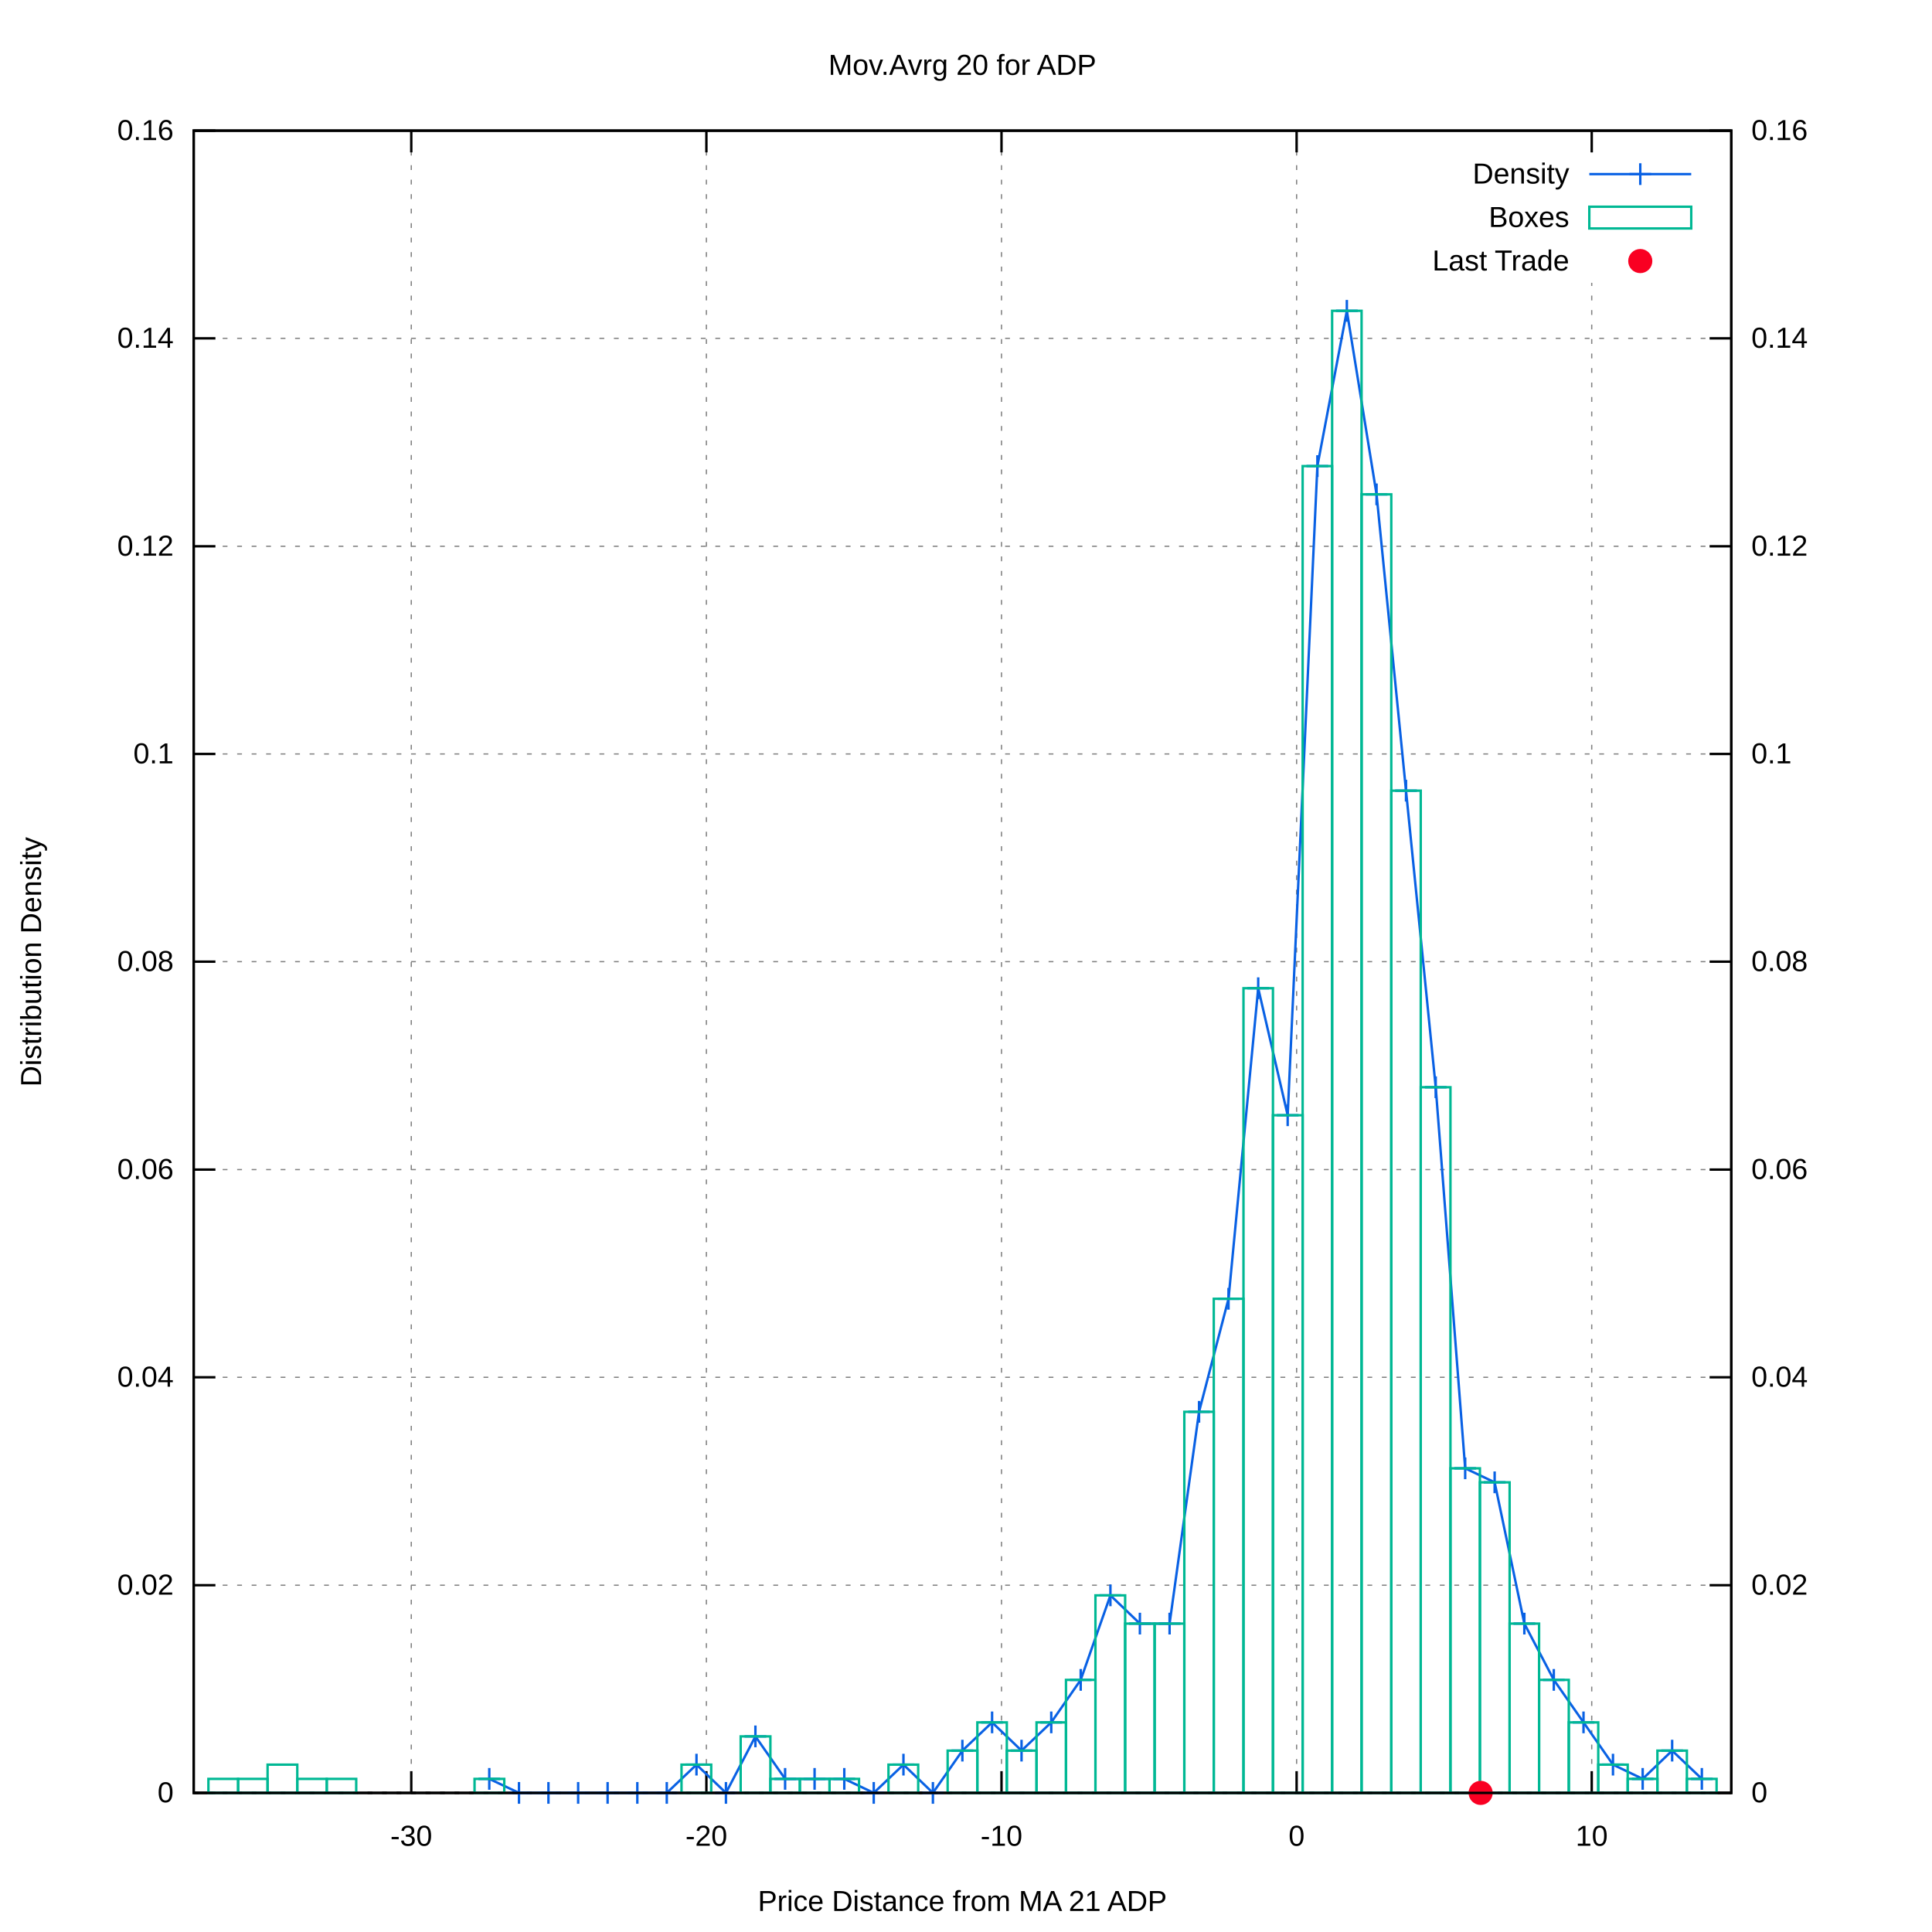
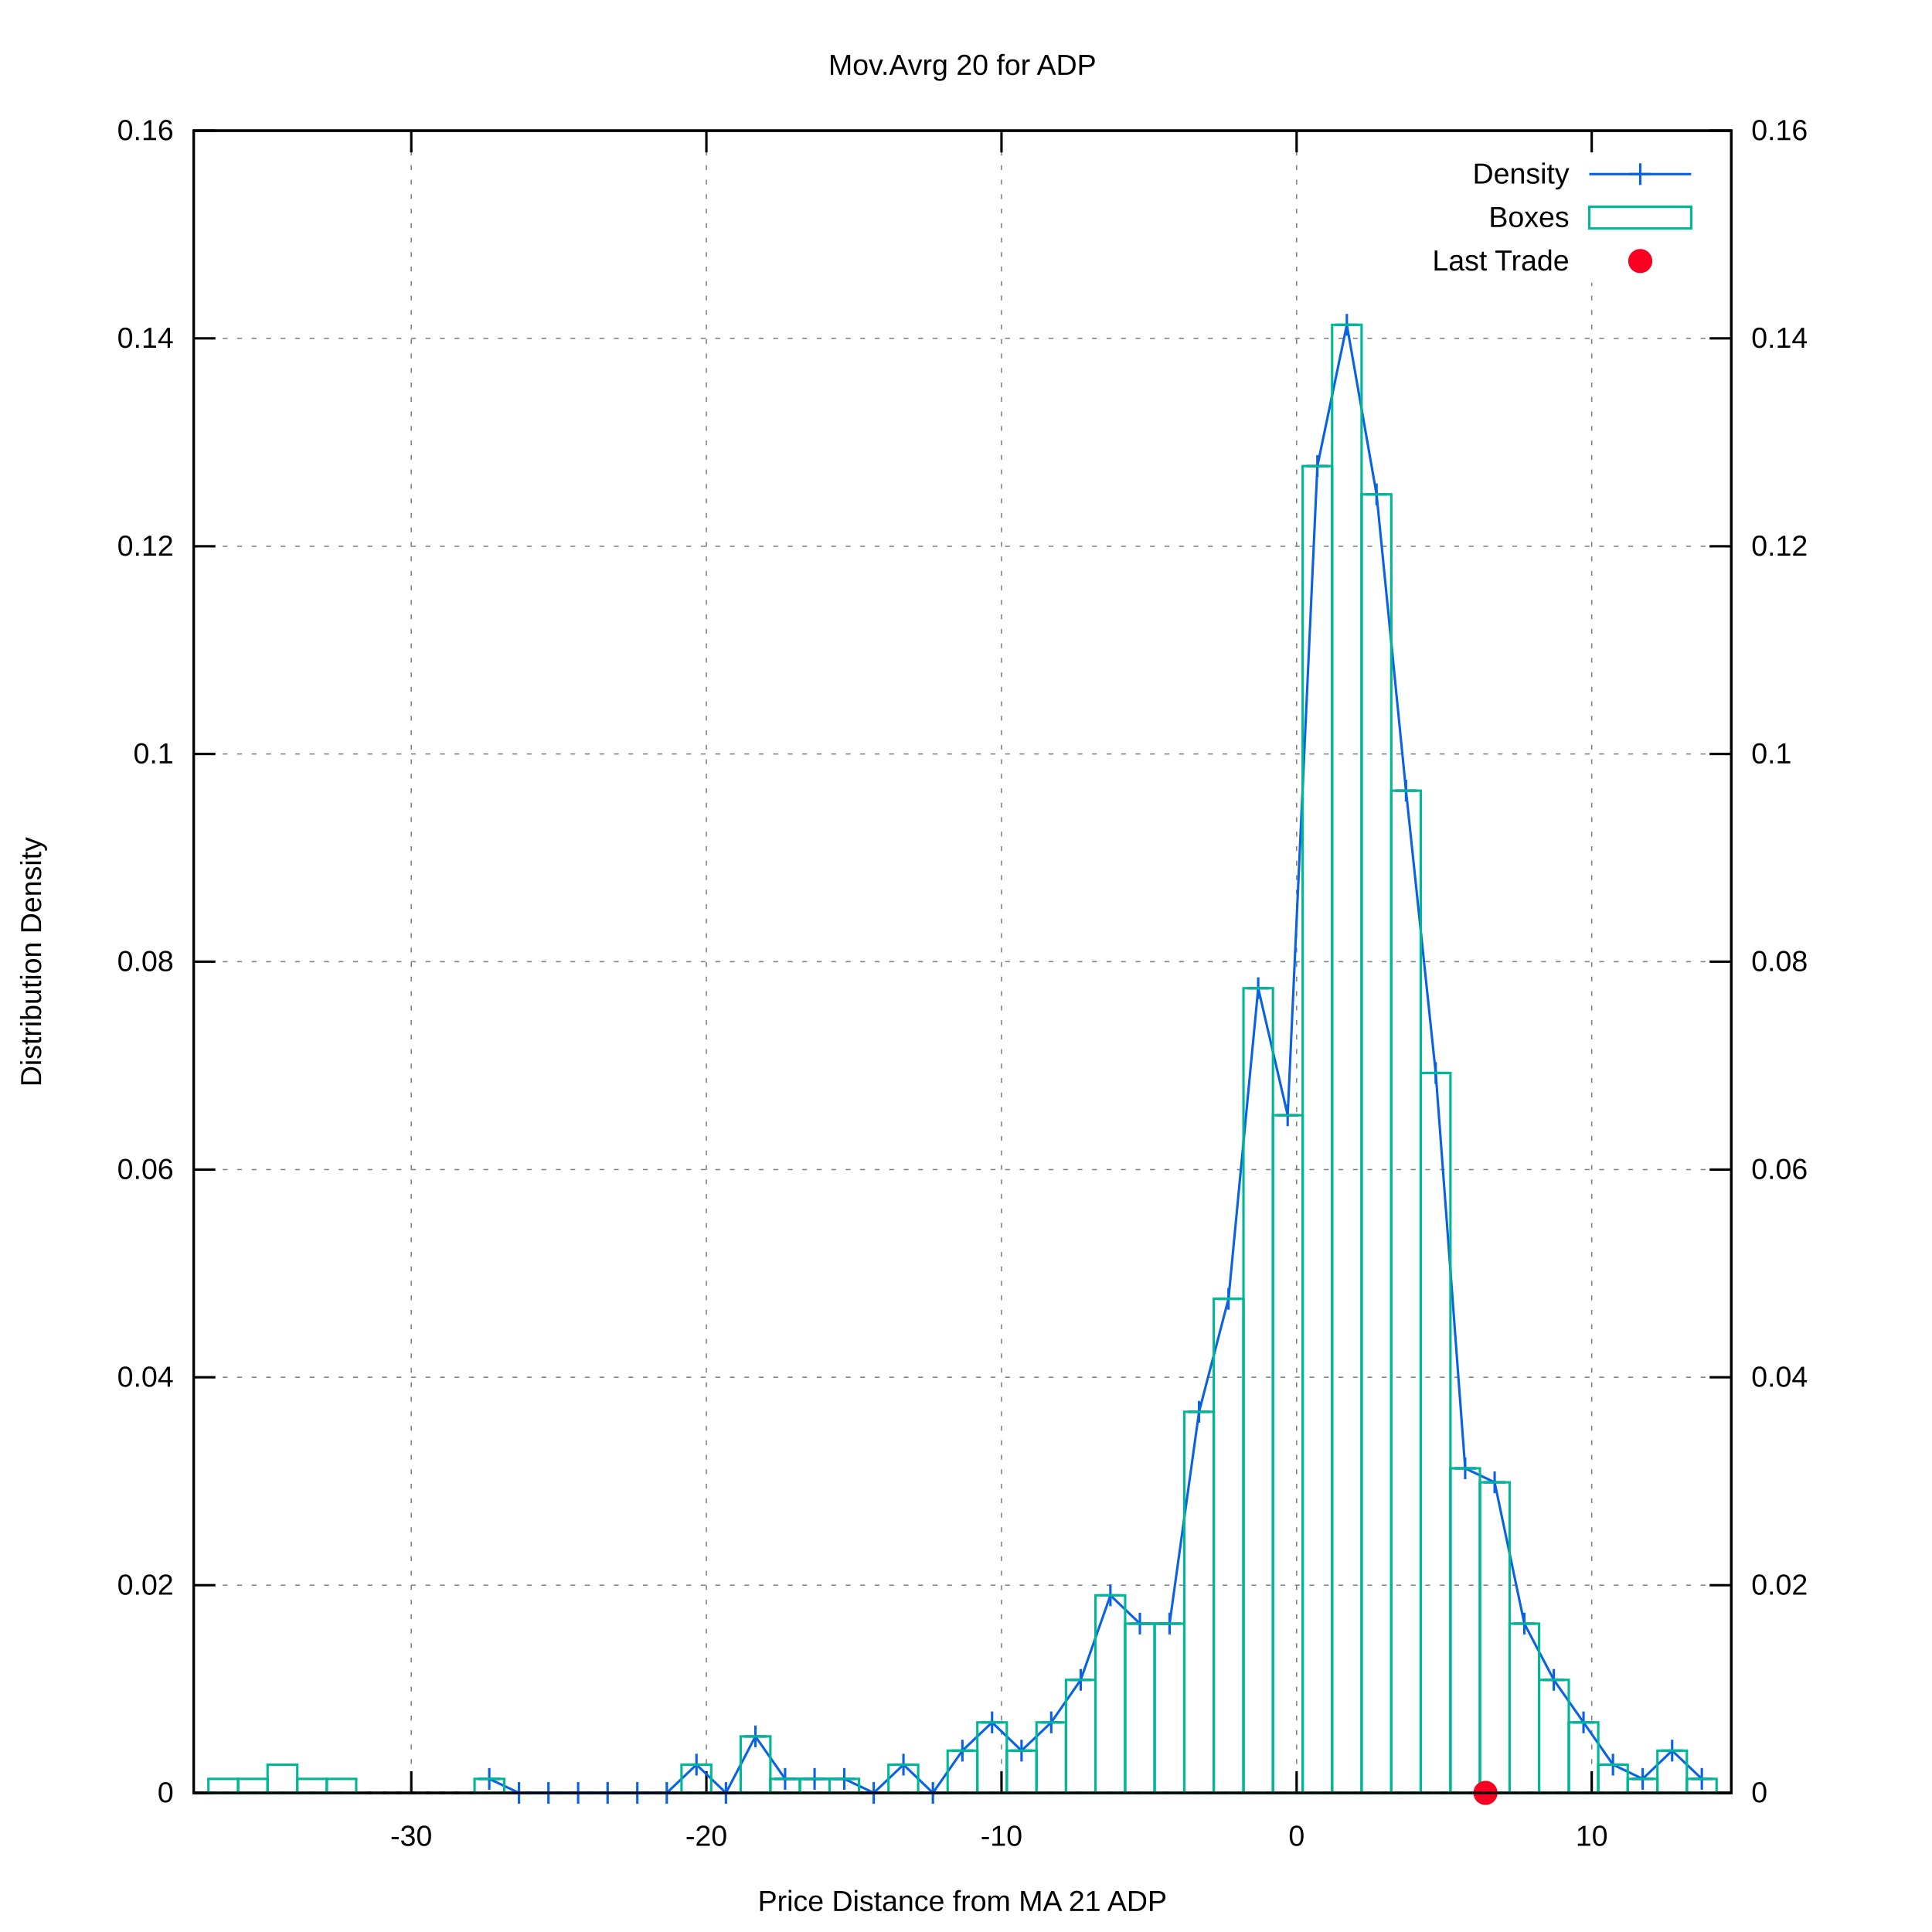
<svg xmlns="http://www.w3.org/2000/svg" xmlns:xlink="http://www.w3.org/1999/xlink" viewBox="0 0 800 800">
  <g id="gnuplot_canvas">
    <rect x="0" y="0" width="800" height="800" fill="#ffffff" />
    <defs>
      <circle id="gpDot" r="0.5" stroke-width="0.5" />
      <path id="gpPt0" stroke-width="0.222" stroke="currentColor" d="M-1,0 h2 M0,-1 v2" />
      <path id="gpPt1" stroke-width="0.222" stroke="currentColor" d="M-1,-1 L1,1 M1,-1 L-1,1" />
      <path id="gpPt2" stroke-width="0.222" stroke="currentColor" d="M-1,0 L1,0 M0,-1 L0,1 M-1,-1 L1,1 M-1,1 L1,-1" />
      <rect id="gpPt3" stroke-width="0.222" stroke="currentColor" x="-1" y="-1" width="2" height="2" />
      <rect id="gpPt4" stroke-width="0.222" stroke="currentColor" fill="currentColor" x="-1" y="-1" width="2" height="2" />
      <circle id="gpPt5" stroke-width="0.222" stroke="currentColor" cx="0" cy="0" r="1" />
      <use xlink:href="#gpPt5" id="gpPt6" fill="currentColor" stroke="none" />
      <path id="gpPt7" stroke-width="0.222" stroke="currentColor" d="M0,-1.33 L-1.33,0.67 L1.33,0.67 z" />
      <use xlink:href="#gpPt7" id="gpPt8" fill="currentColor" stroke="none" />
      <use xlink:href="#gpPt7" id="gpPt9" stroke="currentColor" transform="rotate(180)" />
      <use xlink:href="#gpPt9" id="gpPt10" fill="currentColor" stroke="none" />
      <use xlink:href="#gpPt3" id="gpPt11" stroke="currentColor" transform="rotate(45)" />
      <use xlink:href="#gpPt11" id="gpPt12" fill="currentColor" stroke="none" />
      <path id="gpPt13" stroke-width="0.222" stroke="currentColor" d="M0,1.330 L1.265,0.411 L0.782,-1.067 L-0.782,-1.076 L-1.265,0.411 z" />
      <use xlink:href="#gpPt13" id="gpPt14" fill="currentColor" stroke="none" />
      <filter id="textbox" filterUnits="objectBoundingBox" x="0" y="0" height="1" width="1">
        <feFlood flood-color="#FFFFFF" flood-opacity="1" result="bgnd" />
        <feComposite in="SourceGraphic" in2="bgnd" operator="atop" />
      </filter>
      <filter id="greybox" filterUnits="objectBoundingBox" x="0" y="0" height="1" width="1">
        <feFlood flood-color="lightgrey" flood-opacity="1" result="grey" />
        <feComposite in="SourceGraphic" in2="grey" operator="atop" />
      </filter>
    </defs>
    <g fill="none" color="#FFFFFF" stroke="black" stroke-width="1.00" stroke-linecap="butt" stroke-linejoin="miter">
</g>
    <g fill="none" color="black" stroke="currentColor" stroke-width="1.00" stroke-linecap="butt" stroke-linejoin="miter">
</g>
    <g fill="none" color="black" stroke="black" stroke-width="0.50" stroke-linecap="butt" stroke-linejoin="miter">
</g>
    <g fill="none" color="gray" stroke="currentColor" stroke-width="0.50" stroke-linecap="butt" stroke-linejoin="miter">
      <path stroke="gray" stroke-dasharray="2,4" class="gridline" d="M80.2,742.4 L716.9,742.4  " />
    </g>
    <g fill="none" color="gray" stroke="gray" stroke-width="1.00" stroke-linecap="butt" stroke-linejoin="miter">
</g>
    <g fill="none" color="black" stroke="currentColor" stroke-width="1.00" stroke-linecap="butt" stroke-linejoin="miter">
      <path stroke="black" d="M80.2,742.4 L89.2,742.4  " />
      <g transform="translate(71.9,746.3)" stroke="none" fill="black" font-family="arial" font-size="12.00" text-anchor="end">
        <text>
          <tspan font-family="arial"> 0</tspan>
        </text>
      </g>
    </g>
    <g fill="none" color="black" stroke="currentColor" stroke-width="1.00" stroke-linecap="butt" stroke-linejoin="miter">
</g>
    <g fill="none" color="black" stroke="black" stroke-width="0.50" stroke-linecap="butt" stroke-linejoin="miter">
</g>
    <g fill="none" color="gray" stroke="currentColor" stroke-width="0.50" stroke-linecap="butt" stroke-linejoin="miter">
      <path stroke="gray" stroke-dasharray="2,4" class="gridline" d="M80.2,656.4 L716.9,656.4  " />
    </g>
    <g fill="none" color="gray" stroke="gray" stroke-width="1.00" stroke-linecap="butt" stroke-linejoin="miter">
</g>
    <g fill="none" color="black" stroke="currentColor" stroke-width="1.00" stroke-linecap="butt" stroke-linejoin="miter">
      <path stroke="black" d="M80.2,656.4 L89.2,656.4  " />
      <g transform="translate(71.9,660.3)" stroke="none" fill="black" font-family="arial" font-size="12.00" text-anchor="end">
        <text>
          <tspan font-family="arial"> 0.02</tspan>
        </text>
      </g>
    </g>
    <g fill="none" color="black" stroke="currentColor" stroke-width="1.00" stroke-linecap="butt" stroke-linejoin="miter">
</g>
    <g fill="none" color="black" stroke="black" stroke-width="0.50" stroke-linecap="butt" stroke-linejoin="miter">
</g>
    <g fill="none" color="gray" stroke="currentColor" stroke-width="0.50" stroke-linecap="butt" stroke-linejoin="miter">
      <path stroke="gray" stroke-dasharray="2,4" class="gridline" d="M80.2,570.3 L716.9,570.3  " />
    </g>
    <g fill="none" color="gray" stroke="gray" stroke-width="1.00" stroke-linecap="butt" stroke-linejoin="miter">
</g>
    <g fill="none" color="black" stroke="currentColor" stroke-width="1.00" stroke-linecap="butt" stroke-linejoin="miter">
      <path stroke="black" d="M80.2,570.3 L89.2,570.3  " />
      <g transform="translate(71.9,574.2)" stroke="none" fill="black" font-family="arial" font-size="12.00" text-anchor="end">
        <text>
          <tspan font-family="arial"> 0.04</tspan>
        </text>
      </g>
    </g>
    <g fill="none" color="black" stroke="currentColor" stroke-width="1.00" stroke-linecap="butt" stroke-linejoin="miter">
</g>
    <g fill="none" color="black" stroke="black" stroke-width="0.50" stroke-linecap="butt" stroke-linejoin="miter">
</g>
    <g fill="none" color="gray" stroke="currentColor" stroke-width="0.50" stroke-linecap="butt" stroke-linejoin="miter">
      <path stroke="gray" stroke-dasharray="2,4" class="gridline" d="M80.2,484.3 L716.9,484.3  " />
    </g>
    <g fill="none" color="gray" stroke="gray" stroke-width="1.00" stroke-linecap="butt" stroke-linejoin="miter">
</g>
    <g fill="none" color="black" stroke="currentColor" stroke-width="1.00" stroke-linecap="butt" stroke-linejoin="miter">
      <path stroke="black" d="M80.2,484.3 L89.2,484.3  " />
      <g transform="translate(71.9,488.2)" stroke="none" fill="black" font-family="arial" font-size="12.00" text-anchor="end">
        <text>
          <tspan font-family="arial"> 0.06</tspan>
        </text>
      </g>
    </g>
    <g fill="none" color="black" stroke="currentColor" stroke-width="1.00" stroke-linecap="butt" stroke-linejoin="miter">
</g>
    <g fill="none" color="black" stroke="black" stroke-width="0.50" stroke-linecap="butt" stroke-linejoin="miter">
</g>
    <g fill="none" color="gray" stroke="currentColor" stroke-width="0.50" stroke-linecap="butt" stroke-linejoin="miter">
      <path stroke="gray" stroke-dasharray="2,4" class="gridline" d="M80.2,398.2 L716.9,398.2  " />
    </g>
    <g fill="none" color="gray" stroke="gray" stroke-width="1.00" stroke-linecap="butt" stroke-linejoin="miter">
</g>
    <g fill="none" color="black" stroke="currentColor" stroke-width="1.00" stroke-linecap="butt" stroke-linejoin="miter">
      <path stroke="black" d="M80.2,398.2 L89.2,398.2  " />
      <g transform="translate(71.9,402.1)" stroke="none" fill="black" font-family="arial" font-size="12.00" text-anchor="end">
        <text>
          <tspan font-family="arial"> 0.08</tspan>
        </text>
      </g>
    </g>
    <g fill="none" color="black" stroke="currentColor" stroke-width="1.00" stroke-linecap="butt" stroke-linejoin="miter">
</g>
    <g fill="none" color="black" stroke="black" stroke-width="0.50" stroke-linecap="butt" stroke-linejoin="miter">
</g>
    <g fill="none" color="gray" stroke="currentColor" stroke-width="0.50" stroke-linecap="butt" stroke-linejoin="miter">
      <path stroke="gray" stroke-dasharray="2,4" class="gridline" d="M80.2,312.2 L716.9,312.2  " />
    </g>
    <g fill="none" color="gray" stroke="gray" stroke-width="1.00" stroke-linecap="butt" stroke-linejoin="miter">
</g>
    <g fill="none" color="black" stroke="currentColor" stroke-width="1.00" stroke-linecap="butt" stroke-linejoin="miter">
      <path stroke="black" d="M80.2,312.2 L89.2,312.2  " />
      <g transform="translate(71.9,316.1)" stroke="none" fill="black" font-family="arial" font-size="12.00" text-anchor="end">
        <text>
          <tspan font-family="arial"> 0.1</tspan>
        </text>
      </g>
    </g>
    <g fill="none" color="black" stroke="currentColor" stroke-width="1.00" stroke-linecap="butt" stroke-linejoin="miter">
</g>
    <g fill="none" color="black" stroke="black" stroke-width="0.50" stroke-linecap="butt" stroke-linejoin="miter">
</g>
    <g fill="none" color="gray" stroke="currentColor" stroke-width="0.50" stroke-linecap="butt" stroke-linejoin="miter">
      <path stroke="gray" stroke-dasharray="2,4" class="gridline" d="M80.2,226.2 L716.9,226.2  " />
    </g>
    <g fill="none" color="gray" stroke="gray" stroke-width="1.00" stroke-linecap="butt" stroke-linejoin="miter">
</g>
    <g fill="none" color="black" stroke="currentColor" stroke-width="1.00" stroke-linecap="butt" stroke-linejoin="miter">
      <path stroke="black" d="M80.2,226.2 L89.2,226.2  " />
      <g transform="translate(71.9,230.1)" stroke="none" fill="black" font-family="arial" font-size="12.00" text-anchor="end">
        <text>
          <tspan font-family="arial"> 0.12</tspan>
        </text>
      </g>
    </g>
    <g fill="none" color="black" stroke="currentColor" stroke-width="1.00" stroke-linecap="butt" stroke-linejoin="miter">
</g>
    <g fill="none" color="black" stroke="black" stroke-width="0.50" stroke-linecap="butt" stroke-linejoin="miter">
</g>
    <g fill="none" color="gray" stroke="currentColor" stroke-width="0.50" stroke-linecap="butt" stroke-linejoin="miter">
      <path stroke="gray" stroke-dasharray="2,4" class="gridline" d="M80.2,140.1 L716.9,140.1  " />
    </g>
    <g fill="none" color="gray" stroke="gray" stroke-width="1.00" stroke-linecap="butt" stroke-linejoin="miter">
</g>
    <g fill="none" color="black" stroke="currentColor" stroke-width="1.00" stroke-linecap="butt" stroke-linejoin="miter">
      <path stroke="black" d="M80.2,140.1 L89.2,140.1  " />
      <g transform="translate(71.9,144.0)" stroke="none" fill="black" font-family="arial" font-size="12.00" text-anchor="end">
        <text>
          <tspan font-family="arial"> 0.14</tspan>
        </text>
      </g>
    </g>
    <g fill="none" color="black" stroke="currentColor" stroke-width="1.00" stroke-linecap="butt" stroke-linejoin="miter">
</g>
    <g fill="none" color="black" stroke="black" stroke-width="0.50" stroke-linecap="butt" stroke-linejoin="miter">
</g>
    <g fill="none" color="gray" stroke="currentColor" stroke-width="0.50" stroke-linecap="butt" stroke-linejoin="miter">
      <path stroke="gray" stroke-dasharray="2,4" class="gridline" d="M80.2,54.1 L716.9,54.1  " />
    </g>
    <g fill="none" color="gray" stroke="gray" stroke-width="1.00" stroke-linecap="butt" stroke-linejoin="miter">
</g>
    <g fill="none" color="black" stroke="currentColor" stroke-width="1.00" stroke-linecap="butt" stroke-linejoin="miter">
      <path stroke="black" d="M80.2,54.1 L89.2,54.1  " />
      <g transform="translate(71.9,58.0)" stroke="none" fill="black" font-family="arial" font-size="12.00" text-anchor="end">
        <text>
          <tspan font-family="arial"> 0.16</tspan>
        </text>
      </g>
    </g>
    <g fill="none" color="black" stroke="currentColor" stroke-width="1.00" stroke-linecap="butt" stroke-linejoin="miter">
</g>
    <g fill="none" color="black" stroke="black" stroke-width="0.50" stroke-linecap="butt" stroke-linejoin="miter">
</g>
    <g fill="none" color="gray" stroke="currentColor" stroke-width="0.50" stroke-linecap="butt" stroke-linejoin="miter">
      <path stroke="gray" stroke-dasharray="2,4" class="gridline" d="M170.3,742.4 L170.3,54.1  " />
    </g>
    <g fill="none" color="gray" stroke="gray" stroke-width="1.00" stroke-linecap="butt" stroke-linejoin="miter">
</g>
    <g fill="none" color="black" stroke="currentColor" stroke-width="1.00" stroke-linecap="butt" stroke-linejoin="miter">
      <path stroke="black" d="M170.3,742.4 L170.3,733.4 M170.3,54.1 L170.3,63.1  " />
      <g transform="translate(170.3,764.3)" stroke="none" fill="black" font-family="arial" font-size="12.00" text-anchor="middle">
        <text>
          <tspan font-family="arial">-30</tspan>
        </text>
      </g>
    </g>
    <g fill="none" color="black" stroke="currentColor" stroke-width="1.00" stroke-linecap="butt" stroke-linejoin="miter">
</g>
    <g fill="none" color="black" stroke="black" stroke-width="0.50" stroke-linecap="butt" stroke-linejoin="miter">
</g>
    <g fill="none" color="gray" stroke="currentColor" stroke-width="0.50" stroke-linecap="butt" stroke-linejoin="miter">
      <path stroke="gray" stroke-dasharray="2,4" class="gridline" d="M292.5,742.4 L292.5,54.1  " />
    </g>
    <g fill="none" color="gray" stroke="gray" stroke-width="1.00" stroke-linecap="butt" stroke-linejoin="miter">
</g>
    <g fill="none" color="black" stroke="currentColor" stroke-width="1.00" stroke-linecap="butt" stroke-linejoin="miter">
      <path stroke="black" d="M292.5,742.4 L292.5,733.4 M292.5,54.1 L292.5,63.1  " />
      <g transform="translate(292.5,764.3)" stroke="none" fill="black" font-family="arial" font-size="12.00" text-anchor="middle">
        <text>
          <tspan font-family="arial">-20</tspan>
        </text>
      </g>
    </g>
    <g fill="none" color="black" stroke="currentColor" stroke-width="1.00" stroke-linecap="butt" stroke-linejoin="miter">
</g>
    <g fill="none" color="black" stroke="black" stroke-width="0.50" stroke-linecap="butt" stroke-linejoin="miter">
</g>
    <g fill="none" color="gray" stroke="currentColor" stroke-width="0.50" stroke-linecap="butt" stroke-linejoin="miter">
      <path stroke="gray" stroke-dasharray="2,4" class="gridline" d="M414.7,742.4 L414.7,54.1  " />
    </g>
    <g fill="none" color="gray" stroke="gray" stroke-width="1.00" stroke-linecap="butt" stroke-linejoin="miter">
</g>
    <g fill="none" color="black" stroke="currentColor" stroke-width="1.00" stroke-linecap="butt" stroke-linejoin="miter">
      <path stroke="black" d="M414.7,742.4 L414.7,733.4 M414.7,54.1 L414.7,63.1  " />
      <g transform="translate(414.7,764.3)" stroke="none" fill="black" font-family="arial" font-size="12.00" text-anchor="middle">
        <text>
          <tspan font-family="arial">-10</tspan>
        </text>
      </g>
    </g>
    <g fill="none" color="black" stroke="currentColor" stroke-width="1.00" stroke-linecap="butt" stroke-linejoin="miter">
</g>
    <g fill="none" color="black" stroke="black" stroke-width="0.50" stroke-linecap="butt" stroke-linejoin="miter">
</g>
    <g fill="none" color="gray" stroke="currentColor" stroke-width="0.50" stroke-linecap="butt" stroke-linejoin="miter">
      <path stroke="gray" stroke-dasharray="2,4" class="gridline" d="M536.9,742.4 L536.9,54.1  " />
    </g>
    <g fill="none" color="gray" stroke="gray" stroke-width="1.00" stroke-linecap="butt" stroke-linejoin="miter">
</g>
    <g fill="none" color="black" stroke="currentColor" stroke-width="1.00" stroke-linecap="butt" stroke-linejoin="miter">
      <path stroke="black" d="M536.9,742.4 L536.9,733.4 M536.9,54.1 L536.9,63.1  " />
      <g transform="translate(536.9,764.3)" stroke="none" fill="black" font-family="arial" font-size="12.00" text-anchor="middle">
        <text>
          <tspan font-family="arial"> 0</tspan>
        </text>
      </g>
    </g>
    <g fill="none" color="black" stroke="currentColor" stroke-width="1.00" stroke-linecap="butt" stroke-linejoin="miter">
</g>
    <g fill="none" color="black" stroke="black" stroke-width="0.50" stroke-linecap="butt" stroke-linejoin="miter">
</g>
    <g fill="none" color="gray" stroke="currentColor" stroke-width="0.50" stroke-linecap="butt" stroke-linejoin="miter">
      <path stroke="gray" stroke-dasharray="2,4" class="gridline" d="M659.1,742.4 L659.1,117.1 M659.1,63.1 L659.1,54.1  " />
    </g>
    <g fill="none" color="gray" stroke="gray" stroke-width="1.00" stroke-linecap="butt" stroke-linejoin="miter">
</g>
    <g fill="none" color="black" stroke="currentColor" stroke-width="1.00" stroke-linecap="butt" stroke-linejoin="miter">
      <path stroke="black" d="M659.1,742.4 L659.1,733.4 M659.1,54.1 L659.1,63.1  " />
      <g transform="translate(659.1,764.3)" stroke="none" fill="black" font-family="arial" font-size="12.00" text-anchor="middle">
        <text>
          <tspan font-family="arial"> 10</tspan>
        </text>
      </g>
    </g>
    <g fill="none" color="black" stroke="currentColor" stroke-width="1.00" stroke-linecap="butt" stroke-linejoin="miter">
      <path stroke="black" d="M716.9,742.4 L707.9,742.4  " />
      <g transform="translate(725.2,746.3)" stroke="none" fill="black" font-family="arial" font-size="12.00" text-anchor="start">
        <text>
          <tspan font-family="arial"> 0</tspan>
        </text>
      </g>
    </g>
    <g fill="none" color="black" stroke="currentColor" stroke-width="1.00" stroke-linecap="butt" stroke-linejoin="miter">
      <path stroke="black" d="M716.9,656.4 L707.9,656.4  " />
      <g transform="translate(725.2,660.3)" stroke="none" fill="black" font-family="arial" font-size="12.00" text-anchor="start">
        <text>
          <tspan font-family="arial"> 0.02</tspan>
        </text>
      </g>
    </g>
    <g fill="none" color="black" stroke="currentColor" stroke-width="1.00" stroke-linecap="butt" stroke-linejoin="miter">
      <path stroke="black" d="M716.9,570.3 L707.9,570.3  " />
      <g transform="translate(725.2,574.2)" stroke="none" fill="black" font-family="arial" font-size="12.00" text-anchor="start">
        <text>
          <tspan font-family="arial"> 0.04</tspan>
        </text>
      </g>
    </g>
    <g fill="none" color="black" stroke="currentColor" stroke-width="1.00" stroke-linecap="butt" stroke-linejoin="miter">
      <path stroke="black" d="M716.9,484.3 L707.9,484.3  " />
      <g transform="translate(725.2,488.2)" stroke="none" fill="black" font-family="arial" font-size="12.00" text-anchor="start">
        <text>
          <tspan font-family="arial"> 0.06</tspan>
        </text>
      </g>
    </g>
    <g fill="none" color="black" stroke="currentColor" stroke-width="1.00" stroke-linecap="butt" stroke-linejoin="miter">
      <path stroke="black" d="M716.9,398.2 L707.9,398.2  " />
      <g transform="translate(725.2,402.1)" stroke="none" fill="black" font-family="arial" font-size="12.00" text-anchor="start">
        <text>
          <tspan font-family="arial"> 0.08</tspan>
        </text>
      </g>
    </g>
    <g fill="none" color="black" stroke="currentColor" stroke-width="1.00" stroke-linecap="butt" stroke-linejoin="miter">
      <path stroke="black" d="M716.9,312.2 L707.9,312.2  " />
      <g transform="translate(725.2,316.1)" stroke="none" fill="black" font-family="arial" font-size="12.00" text-anchor="start">
        <text>
          <tspan font-family="arial"> 0.1</tspan>
        </text>
      </g>
    </g>
    <g fill="none" color="black" stroke="currentColor" stroke-width="1.00" stroke-linecap="butt" stroke-linejoin="miter">
      <path stroke="black" d="M716.9,226.2 L707.9,226.2  " />
      <g transform="translate(725.2,230.1)" stroke="none" fill="black" font-family="arial" font-size="12.00" text-anchor="start">
        <text>
          <tspan font-family="arial"> 0.12</tspan>
        </text>
      </g>
    </g>
    <g fill="none" color="black" stroke="currentColor" stroke-width="1.00" stroke-linecap="butt" stroke-linejoin="miter">
      <path stroke="black" d="M716.9,140.1 L707.9,140.1  " />
      <g transform="translate(725.2,144.0)" stroke="none" fill="black" font-family="arial" font-size="12.00" text-anchor="start">
        <text>
          <tspan font-family="arial"> 0.14</tspan>
        </text>
      </g>
    </g>
    <g fill="none" color="black" stroke="currentColor" stroke-width="1.00" stroke-linecap="butt" stroke-linejoin="miter">
      <path stroke="black" d="M716.9,54.1 L707.9,54.1  " />
      <g transform="translate(725.2,58.0)" stroke="none" fill="black" font-family="arial" font-size="12.00" text-anchor="start">
        <text>
          <tspan font-family="arial"> 0.16</tspan>
        </text>
      </g>
    </g>
    <g fill="none" color="black" stroke="currentColor" stroke-width="1.00" stroke-linecap="butt" stroke-linejoin="miter">
</g>
    <g fill="none" color="gray" stroke="currentColor" stroke-width="1.00" stroke-linecap="butt" stroke-linejoin="miter">
      <path stroke="black" stroke-dasharray="2,4" d="M80.2,742.4 L716.9,742.4  " />
    </g>
    <g fill="none" color="black" stroke="currentColor" stroke-width="1.00" stroke-linecap="butt" stroke-linejoin="miter">
      <path stroke="black" d="M80.2,54.1 L80.2,742.4 L716.9,742.4 L716.9,54.1 L80.2,54.1 Z  " />
    </g>
    <g fill="none" color="black" stroke="currentColor" stroke-width="1.00" stroke-linecap="butt" stroke-linejoin="miter">
      <g transform="translate(17.0,398.3) rotate(270)" stroke="none" fill="black" font-family="arial" font-size="12.00" text-anchor="middle">
        <text>
          <tspan font-family="arial">Distribution Density</tspan>
        </text>
      </g>
    </g>
    <g fill="none" color="black" stroke="currentColor" stroke-width="1.00" stroke-linecap="butt" stroke-linejoin="miter">
      <g transform="translate(398.5,791.3)" stroke="none" fill="black" font-family="arial" font-size="12.00" text-anchor="middle">
        <text>
          <tspan font-family="arial">Price Distance from MA 21 ADP</tspan>
        </text>
      </g>
    </g>
    <g fill="none" color="black" stroke="currentColor" stroke-width="1.00" stroke-linecap="butt" stroke-linejoin="miter">
      <g transform="translate(398.5,31.0)" stroke="none" fill="black" font-family="arial" font-size="12.00" text-anchor="middle">
        <text>
          <tspan font-family="arial">Mov.Avrg 20 for ADP </tspan>
        </text>
      </g>
    </g>
    <g id="gnuplot_plot_1">
      <g fill="none" color="black" stroke="currentColor" stroke-width="1.00" stroke-linecap="butt" stroke-linejoin="miter">
        <g transform="translate(649.8,76.0)" stroke="none" fill="black" font-family="arial" font-size="12.00" text-anchor="end">
          <text>
            <tspan font-family="arial">Density</tspan>
          </text>
        </g>
      </g>
      <g fill="none" color="black" stroke="currentColor" stroke-width="1.00" stroke-linecap="butt" stroke-linejoin="miter">
-         <path stroke="rgb(  9,  97, 228)" d="M658.1,72.1 L700.3,72.1 M202.6,736.6 L214.9,742.4 L227.1,742.4 L239.4,742.4 L251.6,742.4 L263.9,742.4   L276.1,742.4 L288.4,730.7 L300.6,742.4 L312.8,719.0 L325.1,736.6 L337.3,736.6 L349.6,736.6 L361.8,742.4   L374.1,730.7 L386.3,742.4 L398.5,724.9 L410.8,713.2 L423.0,724.9 L435.3,713.2 L447.5,695.6 L459.8,660.6   L472.0,672.3 L484.3,672.3 L496.5,584.6 L508.7,537.8 L521.0,409.2 L533.2,461.8 L545.5,193.0 L557.7,128.7   L570.0,204.7 L582.2,327.4 L594.5,450.2 L606.7,608.0 L618.9,613.8 L631.2,672.3 L643.4,695.6 L655.7,713.2   L667.9,730.7 L680.2,736.6 L692.4,724.9 L704.7,736.6  " />
+         <path stroke="rgb(  9,  97, 228)" d="M658.1,72.1 L700.3,72.1 M202.6,736.6 L214.9,742.4 L227.1,742.4 L239.4,742.4 L251.6,742.4 L263.9,742.4   L276.1,742.4 L288.4,730.7 L300.6,742.4 L312.8,719.0 L325.1,736.6 L337.3,736.6 L349.6,736.6 L361.8,742.4   L374.1,730.7 L386.3,742.4 L398.5,724.9 L410.8,713.2 L423.0,724.9 L435.3,713.2 L447.5,695.6 L459.8,660.6   L472.0,672.3 L484.3,672.3 L496.5,584.6 L508.7,537.8 L521.0,409.2 L533.2,461.8 L545.5,193.0 L557.7,134.5   L570.0,204.7 L582.2,327.4 L594.5,444.3 L606.7,608.0 L618.9,613.8 L631.2,672.3 L643.4,695.6 L655.7,713.2   L667.9,730.7 L680.2,736.6 L692.4,724.9 L704.7,736.6  " />
        <use xlink:href="#gpPt0" transform="translate(202.6,736.6) scale(4.50)" color="rgb(  9,  97, 228)" />
        <use xlink:href="#gpPt0" transform="translate(214.9,742.4) scale(4.50)" color="rgb(  9,  97, 228)" />
        <use xlink:href="#gpPt0" transform="translate(227.1,742.4) scale(4.50)" color="rgb(  9,  97, 228)" />
        <use xlink:href="#gpPt0" transform="translate(239.4,742.4) scale(4.50)" color="rgb(  9,  97, 228)" />
        <use xlink:href="#gpPt0" transform="translate(251.6,742.4) scale(4.50)" color="rgb(  9,  97, 228)" />
        <use xlink:href="#gpPt0" transform="translate(263.9,742.4) scale(4.50)" color="rgb(  9,  97, 228)" />
        <use xlink:href="#gpPt0" transform="translate(276.1,742.4) scale(4.50)" color="rgb(  9,  97, 228)" />
        <use xlink:href="#gpPt0" transform="translate(288.4,730.7) scale(4.50)" color="rgb(  9,  97, 228)" />
        <use xlink:href="#gpPt0" transform="translate(300.6,742.4) scale(4.50)" color="rgb(  9,  97, 228)" />
        <use xlink:href="#gpPt0" transform="translate(312.8,719.0) scale(4.50)" color="rgb(  9,  97, 228)" />
        <use xlink:href="#gpPt0" transform="translate(325.1,736.6) scale(4.50)" color="rgb(  9,  97, 228)" />
        <use xlink:href="#gpPt0" transform="translate(337.3,736.6) scale(4.50)" color="rgb(  9,  97, 228)" />
        <use xlink:href="#gpPt0" transform="translate(349.6,736.6) scale(4.50)" color="rgb(  9,  97, 228)" />
        <use xlink:href="#gpPt0" transform="translate(361.8,742.4) scale(4.50)" color="rgb(  9,  97, 228)" />
        <use xlink:href="#gpPt0" transform="translate(374.1,730.7) scale(4.50)" color="rgb(  9,  97, 228)" />
        <use xlink:href="#gpPt0" transform="translate(386.3,742.4) scale(4.50)" color="rgb(  9,  97, 228)" />
        <use xlink:href="#gpPt0" transform="translate(398.5,724.9) scale(4.50)" color="rgb(  9,  97, 228)" />
        <use xlink:href="#gpPt0" transform="translate(410.8,713.2) scale(4.50)" color="rgb(  9,  97, 228)" />
        <use xlink:href="#gpPt0" transform="translate(423.0,724.9) scale(4.50)" color="rgb(  9,  97, 228)" />
        <use xlink:href="#gpPt0" transform="translate(435.3,713.2) scale(4.50)" color="rgb(  9,  97, 228)" />
        <use xlink:href="#gpPt0" transform="translate(447.5,695.6) scale(4.50)" color="rgb(  9,  97, 228)" />
        <use xlink:href="#gpPt0" transform="translate(459.8,660.6) scale(4.50)" color="rgb(  9,  97, 228)" />
        <use xlink:href="#gpPt0" transform="translate(472.0,672.3) scale(4.50)" color="rgb(  9,  97, 228)" />
        <use xlink:href="#gpPt0" transform="translate(484.3,672.3) scale(4.50)" color="rgb(  9,  97, 228)" />
        <use xlink:href="#gpPt0" transform="translate(496.5,584.6) scale(4.50)" color="rgb(  9,  97, 228)" />
        <use xlink:href="#gpPt0" transform="translate(508.7,537.8) scale(4.50)" color="rgb(  9,  97, 228)" />
        <use xlink:href="#gpPt0" transform="translate(521.0,409.2) scale(4.50)" color="rgb(  9,  97, 228)" />
        <use xlink:href="#gpPt0" transform="translate(533.2,461.8) scale(4.50)" color="rgb(  9,  97, 228)" />
        <use xlink:href="#gpPt0" transform="translate(545.5,193.0) scale(4.50)" color="rgb(  9,  97, 228)" />
-         <use xlink:href="#gpPt0" transform="translate(557.7,128.7) scale(4.50)" color="rgb(  9,  97, 228)" />
+         <use xlink:href="#gpPt0" transform="translate(557.7,134.5) scale(4.50)" color="rgb(  9,  97, 228)" />
        <use xlink:href="#gpPt0" transform="translate(570.0,204.7) scale(4.50)" color="rgb(  9,  97, 228)" />
        <use xlink:href="#gpPt0" transform="translate(582.2,327.4) scale(4.50)" color="rgb(  9,  97, 228)" />
-         <use xlink:href="#gpPt0" transform="translate(594.5,450.2) scale(4.50)" color="rgb(  9,  97, 228)" />
+         <use xlink:href="#gpPt0" transform="translate(594.5,444.3) scale(4.50)" color="rgb(  9,  97, 228)" />
        <use xlink:href="#gpPt0" transform="translate(606.7,608.0) scale(4.50)" color="rgb(  9,  97, 228)" />
        <use xlink:href="#gpPt0" transform="translate(618.9,613.8) scale(4.50)" color="rgb(  9,  97, 228)" />
        <use xlink:href="#gpPt0" transform="translate(631.2,672.3) scale(4.50)" color="rgb(  9,  97, 228)" />
        <use xlink:href="#gpPt0" transform="translate(643.4,695.6) scale(4.50)" color="rgb(  9,  97, 228)" />
        <use xlink:href="#gpPt0" transform="translate(655.7,713.2) scale(4.50)" color="rgb(  9,  97, 228)" />
        <use xlink:href="#gpPt0" transform="translate(667.9,730.7) scale(4.50)" color="rgb(  9,  97, 228)" />
        <use xlink:href="#gpPt0" transform="translate(680.2,736.6) scale(4.50)" color="rgb(  9,  97, 228)" />
        <use xlink:href="#gpPt0" transform="translate(692.4,724.9) scale(4.50)" color="rgb(  9,  97, 228)" />
        <use xlink:href="#gpPt0" transform="translate(704.7,736.6) scale(4.50)" color="rgb(  9,  97, 228)" />
        <use xlink:href="#gpPt0" transform="translate(679.2,72.1) scale(4.50)" color="rgb(  9,  97, 228)" />
      </g>
    </g>
    <g id="gnuplot_plot_2">
      <g fill="none" color="black" stroke="currentColor" stroke-width="1.00" stroke-linecap="butt" stroke-linejoin="miter">
        <g transform="translate(649.8,94.0)" stroke="none" fill="black" font-family="arial" font-size="12.00" text-anchor="end">
          <text>
            <tspan font-family="arial">Boxes</tspan>
          </text>
        </g>
      </g>
      <g fill="none" color="black" stroke="currentColor" stroke-width="1.00" stroke-linecap="butt" stroke-linejoin="miter">
        <path stroke="rgb(  0, 184, 148)" d="M658.1,94.6 L700.3,94.6 L700.3,85.6 L658.1,85.6 L658.1,94.6 Z  " />
        <path stroke="rgb(  0, 184, 148)" d="M86.3,742.4 L86.3,736.6 L98.6,736.6 L98.6,742.4 L86.3,742.4 Z  " />
        <path stroke="rgb(  0, 184, 148)" d="M98.6,742.4 L98.6,736.6 L110.8,736.6 L110.8,742.4 L98.6,742.4 Z  " />
        <path stroke="rgb(  0, 184, 148)" d="M110.8,742.4 L110.8,730.7 L123.1,730.7 L123.1,742.4 L110.8,742.4 Z  " />
        <path stroke="rgb(  0, 184, 148)" d="M123.1,742.4 L123.1,736.6 L135.3,736.6 L135.3,742.4 L123.1,742.4 Z  " />
        <path stroke="rgb(  0, 184, 148)" d="M135.3,742.4 L135.3,736.6 L147.5,736.6 L147.5,742.4 L135.3,742.4 Z  " />
        <path stroke="rgb(  0, 184, 148)" d="M196.5,742.4 L196.5,736.6 L208.8,736.6 L208.8,742.4 L196.5,742.4 Z  " />
        <path stroke="rgb(  0, 184, 148)" d="M282.2,742.4 L282.2,730.7 L294.5,730.7 L294.5,742.4 L282.2,742.4 Z  " />
        <path stroke="rgb(  0, 184, 148)" d="M306.7,742.4 L306.7,719.0 L319.0,719.0 L319.0,742.4 L306.7,742.4 Z  " />
        <path stroke="rgb(  0, 184, 148)" d="M319.0,742.4 L319.0,736.6 L331.2,736.6 L331.2,742.4 L319.0,742.4 Z  " />
        <path stroke="rgb(  0, 184, 148)" d="M331.2,742.4 L331.2,736.6 L343.5,736.6 L343.5,742.4 L331.2,742.4 Z  " />
        <path stroke="rgb(  0, 184, 148)" d="M343.5,742.4 L343.5,736.6 L355.7,736.6 L355.7,742.4 L343.5,742.4 Z  " />
        <path stroke="rgb(  0, 184, 148)" d="M367.9,742.4 L367.9,730.7 L380.2,730.7 L380.2,742.4 L367.9,742.4 Z  " />
        <path stroke="rgb(  0, 184, 148)" d="M392.4,742.4 L392.4,724.9 L404.7,724.9 L404.7,742.4 L392.4,742.4 Z  " />
        <path stroke="rgb(  0, 184, 148)" d="M404.7,742.4 L404.7,713.2 L416.9,713.2 L416.9,742.4 L404.7,742.4 Z  " />
        <path stroke="rgb(  0, 184, 148)" d="M416.9,742.4 L416.9,724.9 L429.2,724.9 L429.2,742.4 L416.9,742.4 Z  " />
        <path stroke="rgb(  0, 184, 148)" d="M429.2,742.4 L429.2,713.2 L441.4,713.2 L441.4,742.4 L429.2,742.4 Z  " />
        <path stroke="rgb(  0, 184, 148)" d="M441.4,742.4 L441.4,695.6 L453.6,695.6 L453.6,742.4 L441.4,742.4 Z  " />
        <path stroke="rgb(  0, 184, 148)" d="M453.6,742.4 L453.6,660.6 L465.9,660.6 L465.9,742.4 L453.6,742.4 Z  " />
        <path stroke="rgb(  0, 184, 148)" d="M465.9,742.4 L465.9,672.3 L478.1,672.3 L478.1,742.4 L465.9,742.4 Z  " />
        <path stroke="rgb(  0, 184, 148)" d="M478.1,742.4 L478.1,672.3 L490.4,672.3 L490.4,742.4 L478.1,742.4 Z  " />
        <path stroke="rgb(  0, 184, 148)" d="M490.4,742.4 L490.4,584.6 L502.6,584.6 L502.6,742.4 L490.4,742.4 Z  " />
        <path stroke="rgb(  0, 184, 148)" d="M502.6,742.4 L502.6,537.8 L514.9,537.8 L514.9,742.4 L502.6,742.4 Z  " />
        <path stroke="rgb(  0, 184, 148)" d="M514.9,742.4 L514.9,409.2 L527.1,409.2 L527.1,742.4 L514.9,742.4 Z  " />
        <path stroke="rgb(  0, 184, 148)" d="M527.1,742.4 L527.1,461.8 L539.4,461.8 L539.4,742.4 L527.1,742.4 Z  " />
        <path stroke="rgb(  0, 184, 148)" d="M539.4,742.4 L539.4,193.0 L551.6,193.0 L551.6,742.4 L539.4,742.4 Z  " />
-         <path stroke="rgb(  0, 184, 148)" d="M551.6,742.4 L551.6,128.7 L563.8,128.7 L563.8,742.4 L551.6,742.4 Z  " />
+         <path stroke="rgb(  0, 184, 148)" d="M551.6,742.4 L551.6,134.5 L563.8,134.5 L563.8,742.4 L551.6,742.4 Z  " />
        <path stroke="rgb(  0, 184, 148)" d="M563.8,742.4 L563.8,204.7 L576.1,204.7 L576.1,742.4 L563.8,742.4 Z  " />
        <path stroke="rgb(  0, 184, 148)" d="M576.1,742.4 L576.1,327.4 L588.3,327.4 L588.3,742.4 L576.1,742.4 Z  " />
-         <path stroke="rgb(  0, 184, 148)" d="M588.3,742.4 L588.3,450.2 L600.6,450.2 L600.6,742.4 L588.3,742.4 Z  " />
+         <path stroke="rgb(  0, 184, 148)" d="M588.3,742.4 L588.3,444.3 L600.6,444.3 L600.6,742.4 L588.3,742.4 Z  " />
        <path stroke="rgb(  0, 184, 148)" d="M600.6,742.4 L600.6,608.0 L612.8,608.0 L612.8,742.4 L600.6,742.4 Z  " />
        <path stroke="rgb(  0, 184, 148)" d="M612.8,742.4 L612.8,613.8 L625.1,613.8 L625.1,742.4 L612.8,742.4 Z  " />
        <path stroke="rgb(  0, 184, 148)" d="M625.1,742.4 L625.1,672.3 L637.3,672.3 L637.3,742.4 L625.1,742.4 Z  " />
        <path stroke="rgb(  0, 184, 148)" d="M637.3,742.4 L637.3,695.6 L649.6,695.6 L649.6,742.4 L637.3,742.4 Z  " />
        <path stroke="rgb(  0, 184, 148)" d="M649.6,742.4 L649.6,713.2 L661.8,713.2 L661.8,742.4 L649.6,742.4 Z  " />
        <path stroke="rgb(  0, 184, 148)" d="M661.8,742.4 L661.8,730.7 L674.0,730.7 L674.0,742.4 L661.8,742.4 Z  " />
        <path stroke="rgb(  0, 184, 148)" d="M674.0,742.4 L674.0,736.6 L686.3,736.6 L686.3,742.4 L674.0,742.4 Z  " />
        <path stroke="rgb(  0, 184, 148)" d="M686.3,742.4 L686.3,724.9 L698.5,724.9 L698.5,742.4 L686.3,742.4 Z  " />
        <path stroke="rgb(  0, 184, 148)" d="M698.5,742.4 L698.5,736.6 L710.8,736.6 L710.8,742.4 L698.5,742.4 Z  " />
      </g>
    </g>
    <g id="gnuplot_plot_3">
      <g fill="none" color="black" stroke="currentColor" stroke-width="1.00" stroke-linecap="butt" stroke-linejoin="miter">
        <g transform="translate(649.8,112.0)" stroke="none" fill="black" font-family="arial" font-size="12.00" text-anchor="end">
          <text>
            <tspan font-family="arial">Last Trade</tspan>
          </text>
        </g>
      </g>
      <g fill="none" color="black" stroke="currentColor" stroke-width="1.00" stroke-linecap="butt" stroke-linejoin="miter">
-         <use xlink:href="#gpPt6" transform="translate(613.1,742.4) scale(4.50)" color="rgb(249,   0,  34)" />
+         <use xlink:href="#gpPt6" transform="translate(615.1,742.4) scale(4.50)" color="rgb(249,   0,  34)" />
        <use xlink:href="#gpPt6" transform="translate(679.2,108.1) scale(4.50)" color="rgb(249,   0,  34)" />
      </g>
    </g>
    <g fill="none" color="#FFFFFF" stroke="rgb(249,   0,  34)" stroke-width="2.00" stroke-linecap="butt" stroke-linejoin="miter">
</g>
    <g fill="none" color="black" stroke="currentColor" stroke-width="2.00" stroke-linecap="butt" stroke-linejoin="miter">
</g>
    <g fill="none" color="black" stroke="black" stroke-width="1.00" stroke-linecap="butt" stroke-linejoin="miter">
</g>
    <g fill="none" color="black" stroke="currentColor" stroke-width="1.00" stroke-linecap="butt" stroke-linejoin="miter">
      <path stroke="black" d="M80.2,54.1 L80.2,742.4 L716.9,742.4 L716.9,54.1 L80.2,54.1 Z  " />
    </g>
    <g fill="none" color="black" stroke="currentColor" stroke-width="1.00" stroke-linecap="butt" stroke-linejoin="miter">
</g>
  </g>
</svg>
